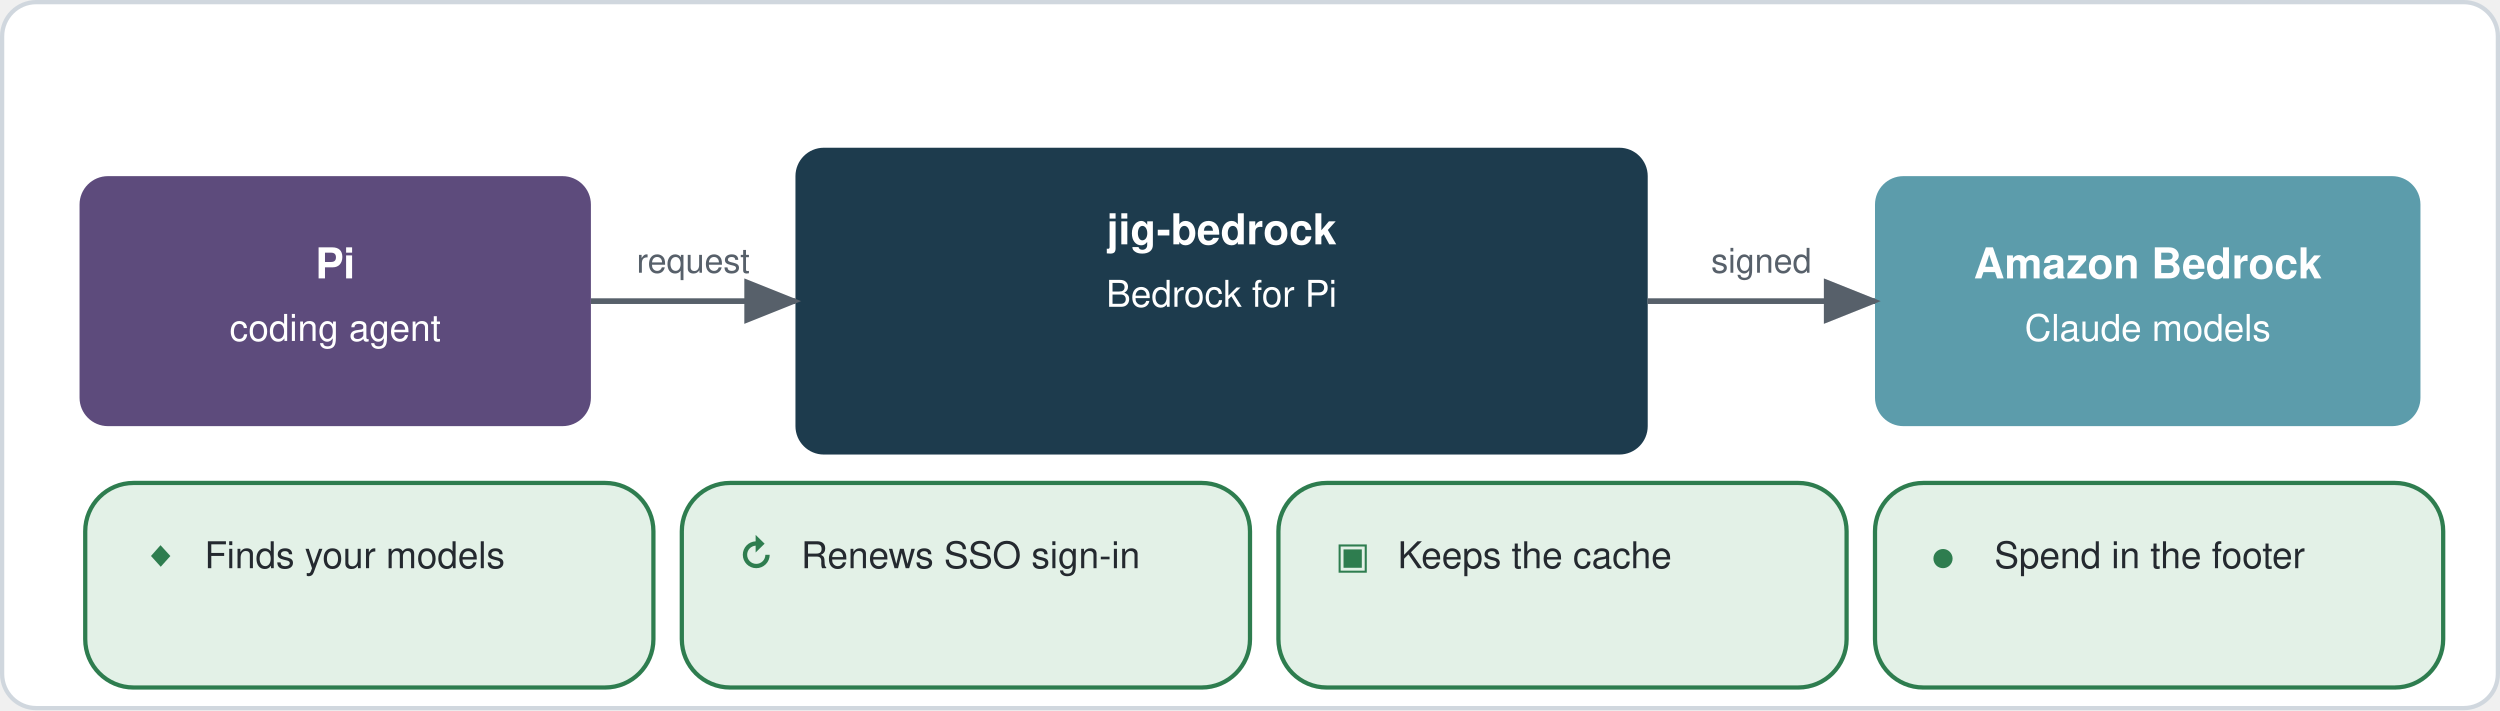
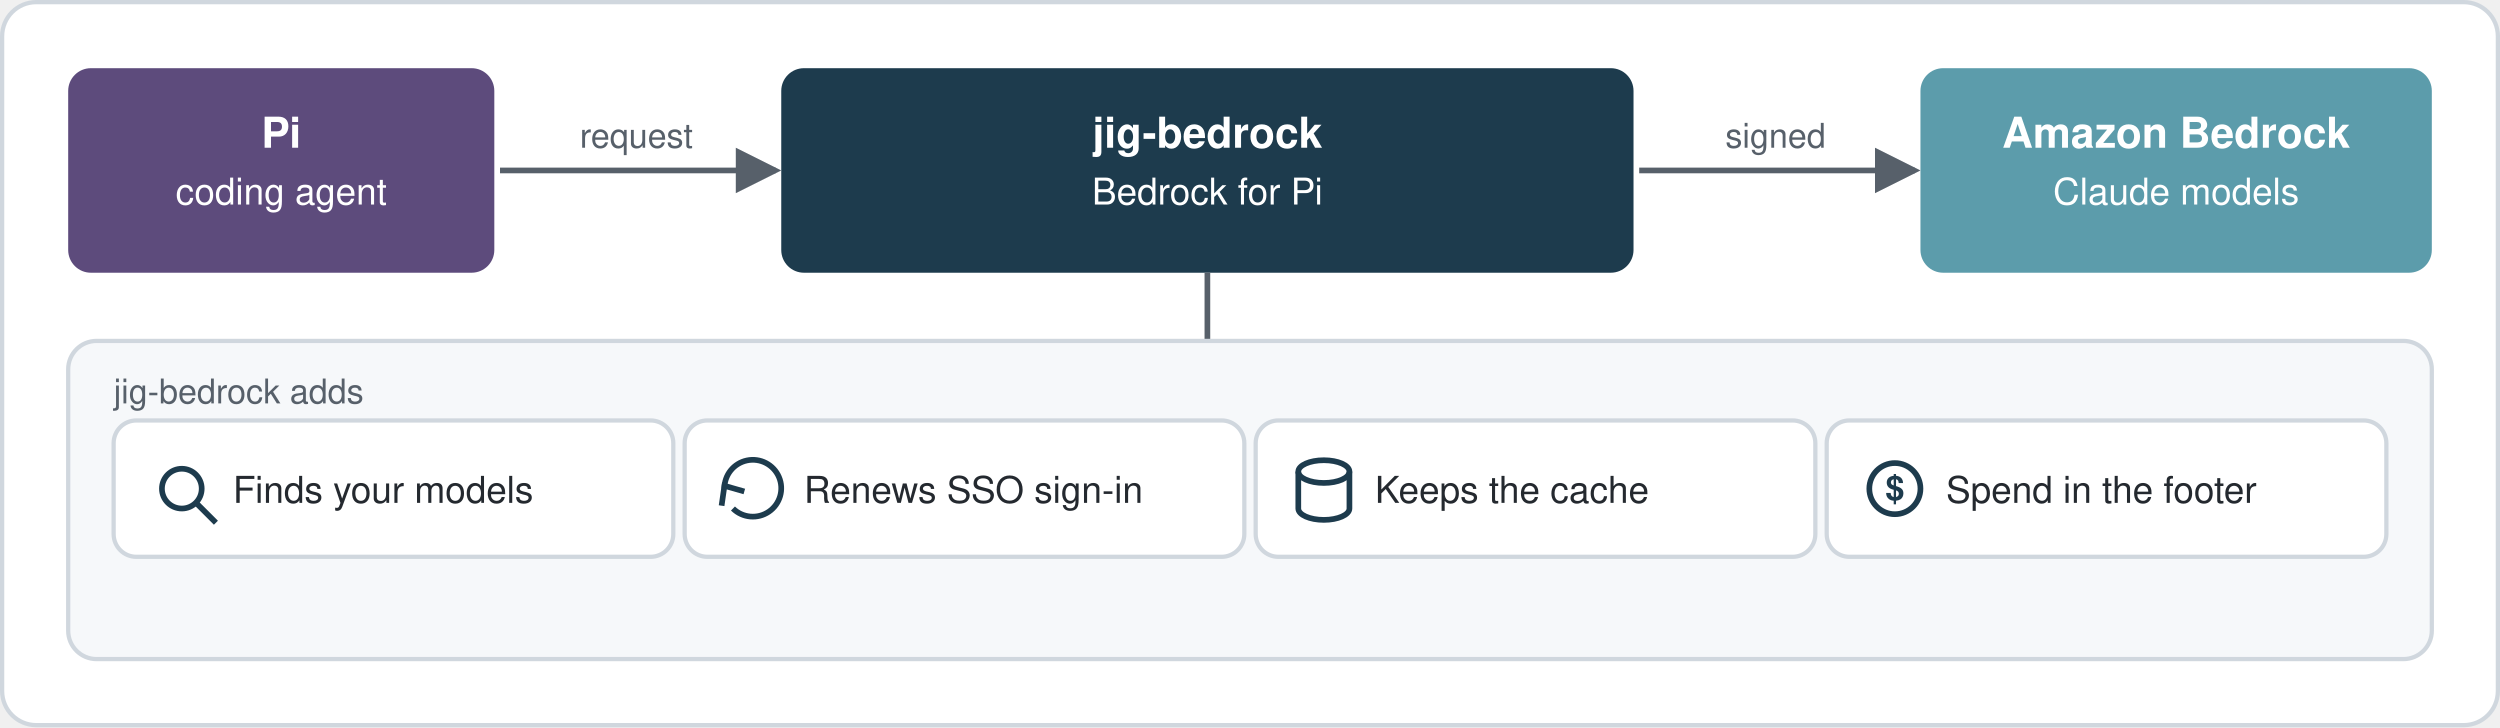
- <svg xmlns="http://www.w3.org/2000/svg" width="880" height="250" viewBox="0 0 880 250" role="img" aria-label="Pi sends a request through jig-bedrock to Amazon Bedrock. Four chips show model discovery, SSO renewal, prompt cache and footer spend." font-family="-apple-system, BlinkMacSystemFont, 'Segoe UI', Helvetica, Arial, sans-serif">
-   <rect x="0.75" y="0.75" width="878.5" height="248.5" rx="12" fill="#FFFFFF" stroke="#D0D7DE" stroke-width="1.5" />
+ <svg xmlns="http://www.w3.org/2000/svg" width="880" height="256" viewBox="0 0 880 256" role="img" aria-label="Pi sends a request through jig-bedrock to Amazon Bedrock. A panel below lists four additions: model discovery, SSO renewal, cache keeping and footer spend." font-family="-apple-system, BlinkMacSystemFont, 'Segoe UI', Helvetica, Arial, sans-serif">
+   <rect x="0.75" y="0.75" width="878.5" height="254.5" rx="12" fill="#FFFFFF" stroke="#D0D7DE" stroke-width="1.5" />
  <defs>
-     <marker id="overview-arrow" markerWidth="10" markerHeight="8" refX="9" refY="4" orient="auto">
-       <path d="M0 0 L10 4 L0 8 z" fill="#57606A" />
+     <marker id="ov-arrow" markerWidth="8" markerHeight="8" refX="7" refY="4" orient="auto">
+       <path d="M0 0 L8 4 L0 8 z" fill="#57606A" />
    </marker>
  </defs>
-   <rect x="28" y="62" width="180" height="88" rx="10" fill="#5D4B7C" />
-   <text x="118" y="98" font-size="15" fill="#FFFFFF" font-weight="700" text-anchor="middle">Pi</text>
-   <text x="118" y="120" font-size="13" fill="#FFFFFF" text-anchor="middle">coding agent</text>
-   <rect x="280" y="52" width="300" height="108" rx="10" fill="#1D3B4D" />
-   <text x="430" y="86" font-size="15" fill="#FFFFFF" font-weight="700" text-anchor="middle">jig-bedrock</text>
-   <text x="430" y="108" font-size="13" fill="#FFFFFF" text-anchor="middle">Bedrock for Pi</text>
-   <rect x="660" y="62" width="192" height="88" rx="10" fill="#5C9CAB" />
-   <text x="756" y="98" font-size="15" fill="#FFFFFF" font-weight="700" text-anchor="middle">Amazon Bedrock</text>
-   <text x="756" y="120" font-size="13" fill="#FFFFFF" text-anchor="middle">Claude models</text>
-   <path d="M208 106 H280" fill="none" stroke="#57606A" stroke-width="2" marker-end="url(#overview-arrow)" />
-   <text x="244" y="96" font-size="12" fill="#57606A" text-anchor="middle">request</text>
-   <path d="M580 106 H660" fill="none" stroke="#57606A" stroke-width="2" marker-end="url(#overview-arrow)" />
-   <text x="620" y="96" font-size="12" fill="#57606A" text-anchor="middle">signed</text>
-   <rect x="30" y="170" width="200" height="72" rx="17" fill="#E3F1E7" stroke="#2E7D4F" stroke-width="1.5" />
-   <text x="50" y="200" font-size="13" fill="#2E7D4F" font-weight="700" text-anchor="start">◆</text>
-   <text x="72" y="200" font-size="13" fill="#24292F" text-anchor="start">Finds your models</text>
-   <rect x="240" y="170" width="200" height="72" rx="17" fill="#E3F1E7" stroke="#2E7D4F" stroke-width="1.5" />
-   <text x="260" y="200" font-size="13" fill="#2E7D4F" font-weight="700" text-anchor="start">↻</text>
-   <text x="282" y="200" font-size="13" fill="#24292F" text-anchor="start">Renews SSO sign-in</text>
-   <rect x="450" y="170" width="200" height="72" rx="17" fill="#E3F1E7" stroke="#2E7D4F" stroke-width="1.5" />
-   <text x="470" y="200" font-size="13" fill="#2E7D4F" font-weight="700" text-anchor="start">▣</text>
-   <text x="492" y="200" font-size="13" fill="#24292F" text-anchor="start">Keeps the cache</text>
-   <rect x="660" y="170" width="200" height="72" rx="17" fill="#E3F1E7" stroke="#2E7D4F" stroke-width="1.5" />
-   <text x="680" y="200" font-size="13" fill="#2E7D4F" font-weight="700" text-anchor="start">●</text>
-   <text x="702" y="200" font-size="13" fill="#24292F" text-anchor="start">Spend in the footer</text>
+   <rect x="24" y="24" width="150" height="72" rx="8" fill="#5D4B7C" />
+   <text x="99" y="52" font-size="15" fill="#FFFFFF" font-family="-apple-system, BlinkMacSystemFont, 'Segoe UI', Helvetica, Arial, sans-serif" font-weight="700" text-anchor="middle">Pi</text>
+   <text x="99" y="72" font-size="13" fill="#FFFFFF" font-family="-apple-system, BlinkMacSystemFont, 'Segoe UI', Helvetica, Arial, sans-serif" text-anchor="middle">coding agent</text>
+   <rect x="275" y="24" width="300" height="72" rx="8" fill="#1D3B4D" />
+   <text x="425" y="52" font-size="15" fill="#FFFFFF" font-family="-apple-system, BlinkMacSystemFont, 'Segoe UI', Helvetica, Arial, sans-serif" font-weight="700" text-anchor="middle">jig-bedrock</text>
+   <text x="425" y="72" font-size="13" fill="#FFFFFF" font-family="-apple-system, BlinkMacSystemFont, 'Segoe UI', Helvetica, Arial, sans-serif" text-anchor="middle">Bedrock for Pi</text>
+   <rect x="676" y="24" width="180" height="72" rx="8" fill="#5C9CAB" />
+   <text x="766" y="52" font-size="15" fill="#FFFFFF" font-family="-apple-system, BlinkMacSystemFont, 'Segoe UI', Helvetica, Arial, sans-serif" font-weight="700" text-anchor="middle">Amazon Bedrock</text>
+   <text x="766" y="72" font-size="13" fill="#FFFFFF" font-family="-apple-system, BlinkMacSystemFont, 'Segoe UI', Helvetica, Arial, sans-serif" text-anchor="middle">Claude models</text>
+   <path d="M176 60 H273" fill="none" stroke="#57606A" stroke-width="2" marker-end="url(#ov-arrow)" />
+   <text x="224" y="52" font-size="12" fill="#57606A" font-family="-apple-system, BlinkMacSystemFont, 'Segoe UI', Helvetica, Arial, sans-serif" text-anchor="middle">request</text>
+   <path d="M577 60 H674" fill="none" stroke="#57606A" stroke-width="2" marker-end="url(#ov-arrow)" />
+   <text x="625" y="52" font-size="12" fill="#57606A" font-family="-apple-system, BlinkMacSystemFont, 'Segoe UI', Helvetica, Arial, sans-serif" text-anchor="middle">signed</text>
+   <path d="M425 96 V120" stroke="#57606A" stroke-width="2" />
+   <rect x="24" y="120" width="832" height="112" rx="10" fill="#F6F8FA" stroke="#D0D7DE" stroke-width="1.5" />
+   <text x="40" y="142" font-size="12" fill="#57606A" font-family="-apple-system, BlinkMacSystemFont, 'Segoe UI', Helvetica, Arial, sans-serif" text-anchor="start">jig-bedrock adds</text>
+   <rect x="40" y="148" width="197" height="48" rx="8" fill="#FFFFFF" stroke="#D0D7DE" stroke-width="1.5" />
+   <circle cx="64" cy="172" r="7" fill="none" stroke="#1D3B4D" stroke-width="2" />
+   <path d="M69 177 L76 184" stroke="#1D3B4D" stroke-width="2" />
+   <text x="82" y="177" font-size="13" fill="#24292F" font-family="-apple-system, BlinkMacSystemFont, 'Segoe UI', Helvetica, Arial, sans-serif" text-anchor="start">Finds your models</text>
+   <rect x="241" y="148" width="197" height="48" rx="8" fill="#FFFFFF" stroke="#D0D7DE" stroke-width="1.5" />
+   <path d="M255 172 a10 10 0 1 1 3 7" fill="none" stroke="#1D3B4D" stroke-width="2" />
+   <path d="M254 178 l1 -7 7 2" fill="none" stroke="#1D3B4D" stroke-width="2" />
+   <text x="283" y="177" font-size="13" fill="#24292F" font-family="-apple-system, BlinkMacSystemFont, 'Segoe UI', Helvetica, Arial, sans-serif" text-anchor="start">Renews SSO sign-in</text>
+   <rect x="442" y="148" width="197" height="48" rx="8" fill="#FFFFFF" stroke="#D0D7DE" stroke-width="1.5" />
+   <ellipse cx="466" cy="166" rx="9" ry="4" fill="none" stroke="#1D3B4D" stroke-width="2" />
+   <path d="M457 166 V179 a9 4 0 0 0 18 0 V166" fill="none" stroke="#1D3B4D" stroke-width="2" />
+   <text x="484" y="177" font-size="13" fill="#24292F" font-family="-apple-system, BlinkMacSystemFont, 'Segoe UI', Helvetica, Arial, sans-serif" text-anchor="start">Keeps the cache</text>
+   <rect x="643" y="148" width="197" height="48" rx="8" fill="#FFFFFF" stroke="#D0D7DE" stroke-width="1.5" />
+   <circle cx="667" cy="172" r="9" fill="none" stroke="#1D3B4D" stroke-width="2" />
+   <text x="667" y="176" font-size="12" fill="#1D3B4D" font-family="-apple-system, BlinkMacSystemFont, 'Segoe UI', Helvetica, Arial, sans-serif" font-weight="700" text-anchor="middle">$</text>
+   <text x="685" y="177" font-size="13" fill="#24292F" font-family="-apple-system, BlinkMacSystemFont, 'Segoe UI', Helvetica, Arial, sans-serif" text-anchor="start">Spend in the footer</text>
</svg>
